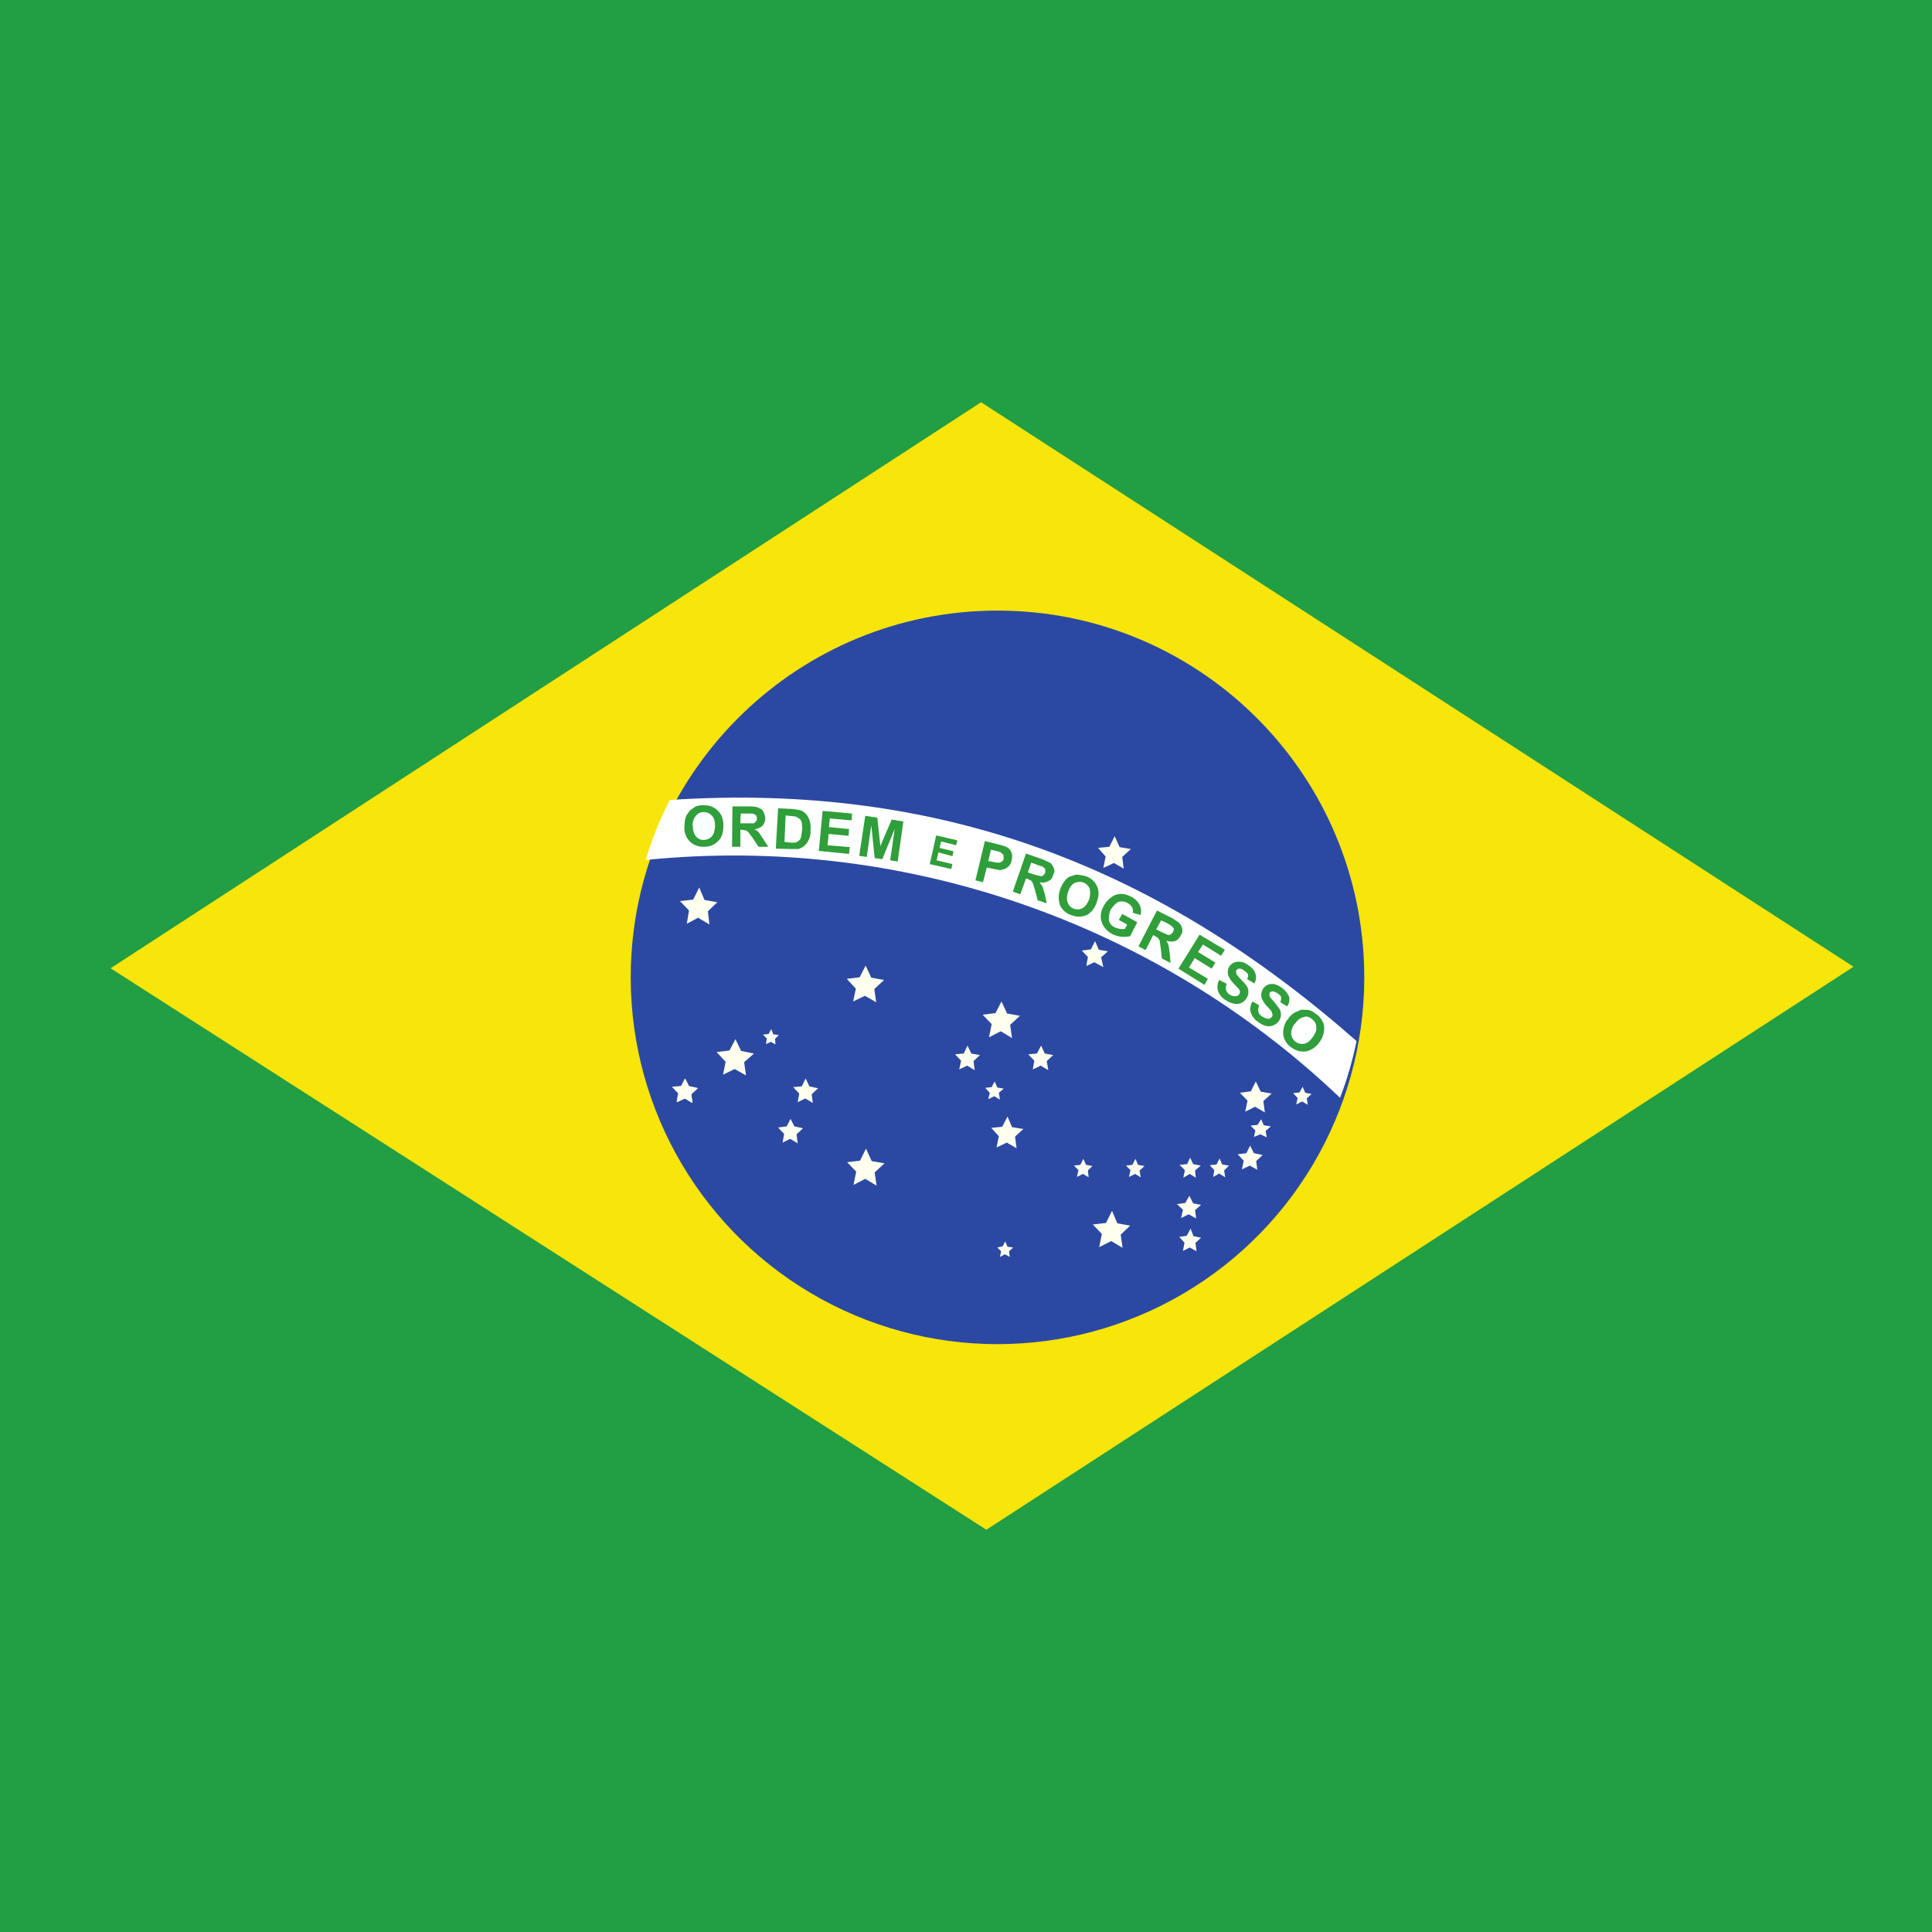
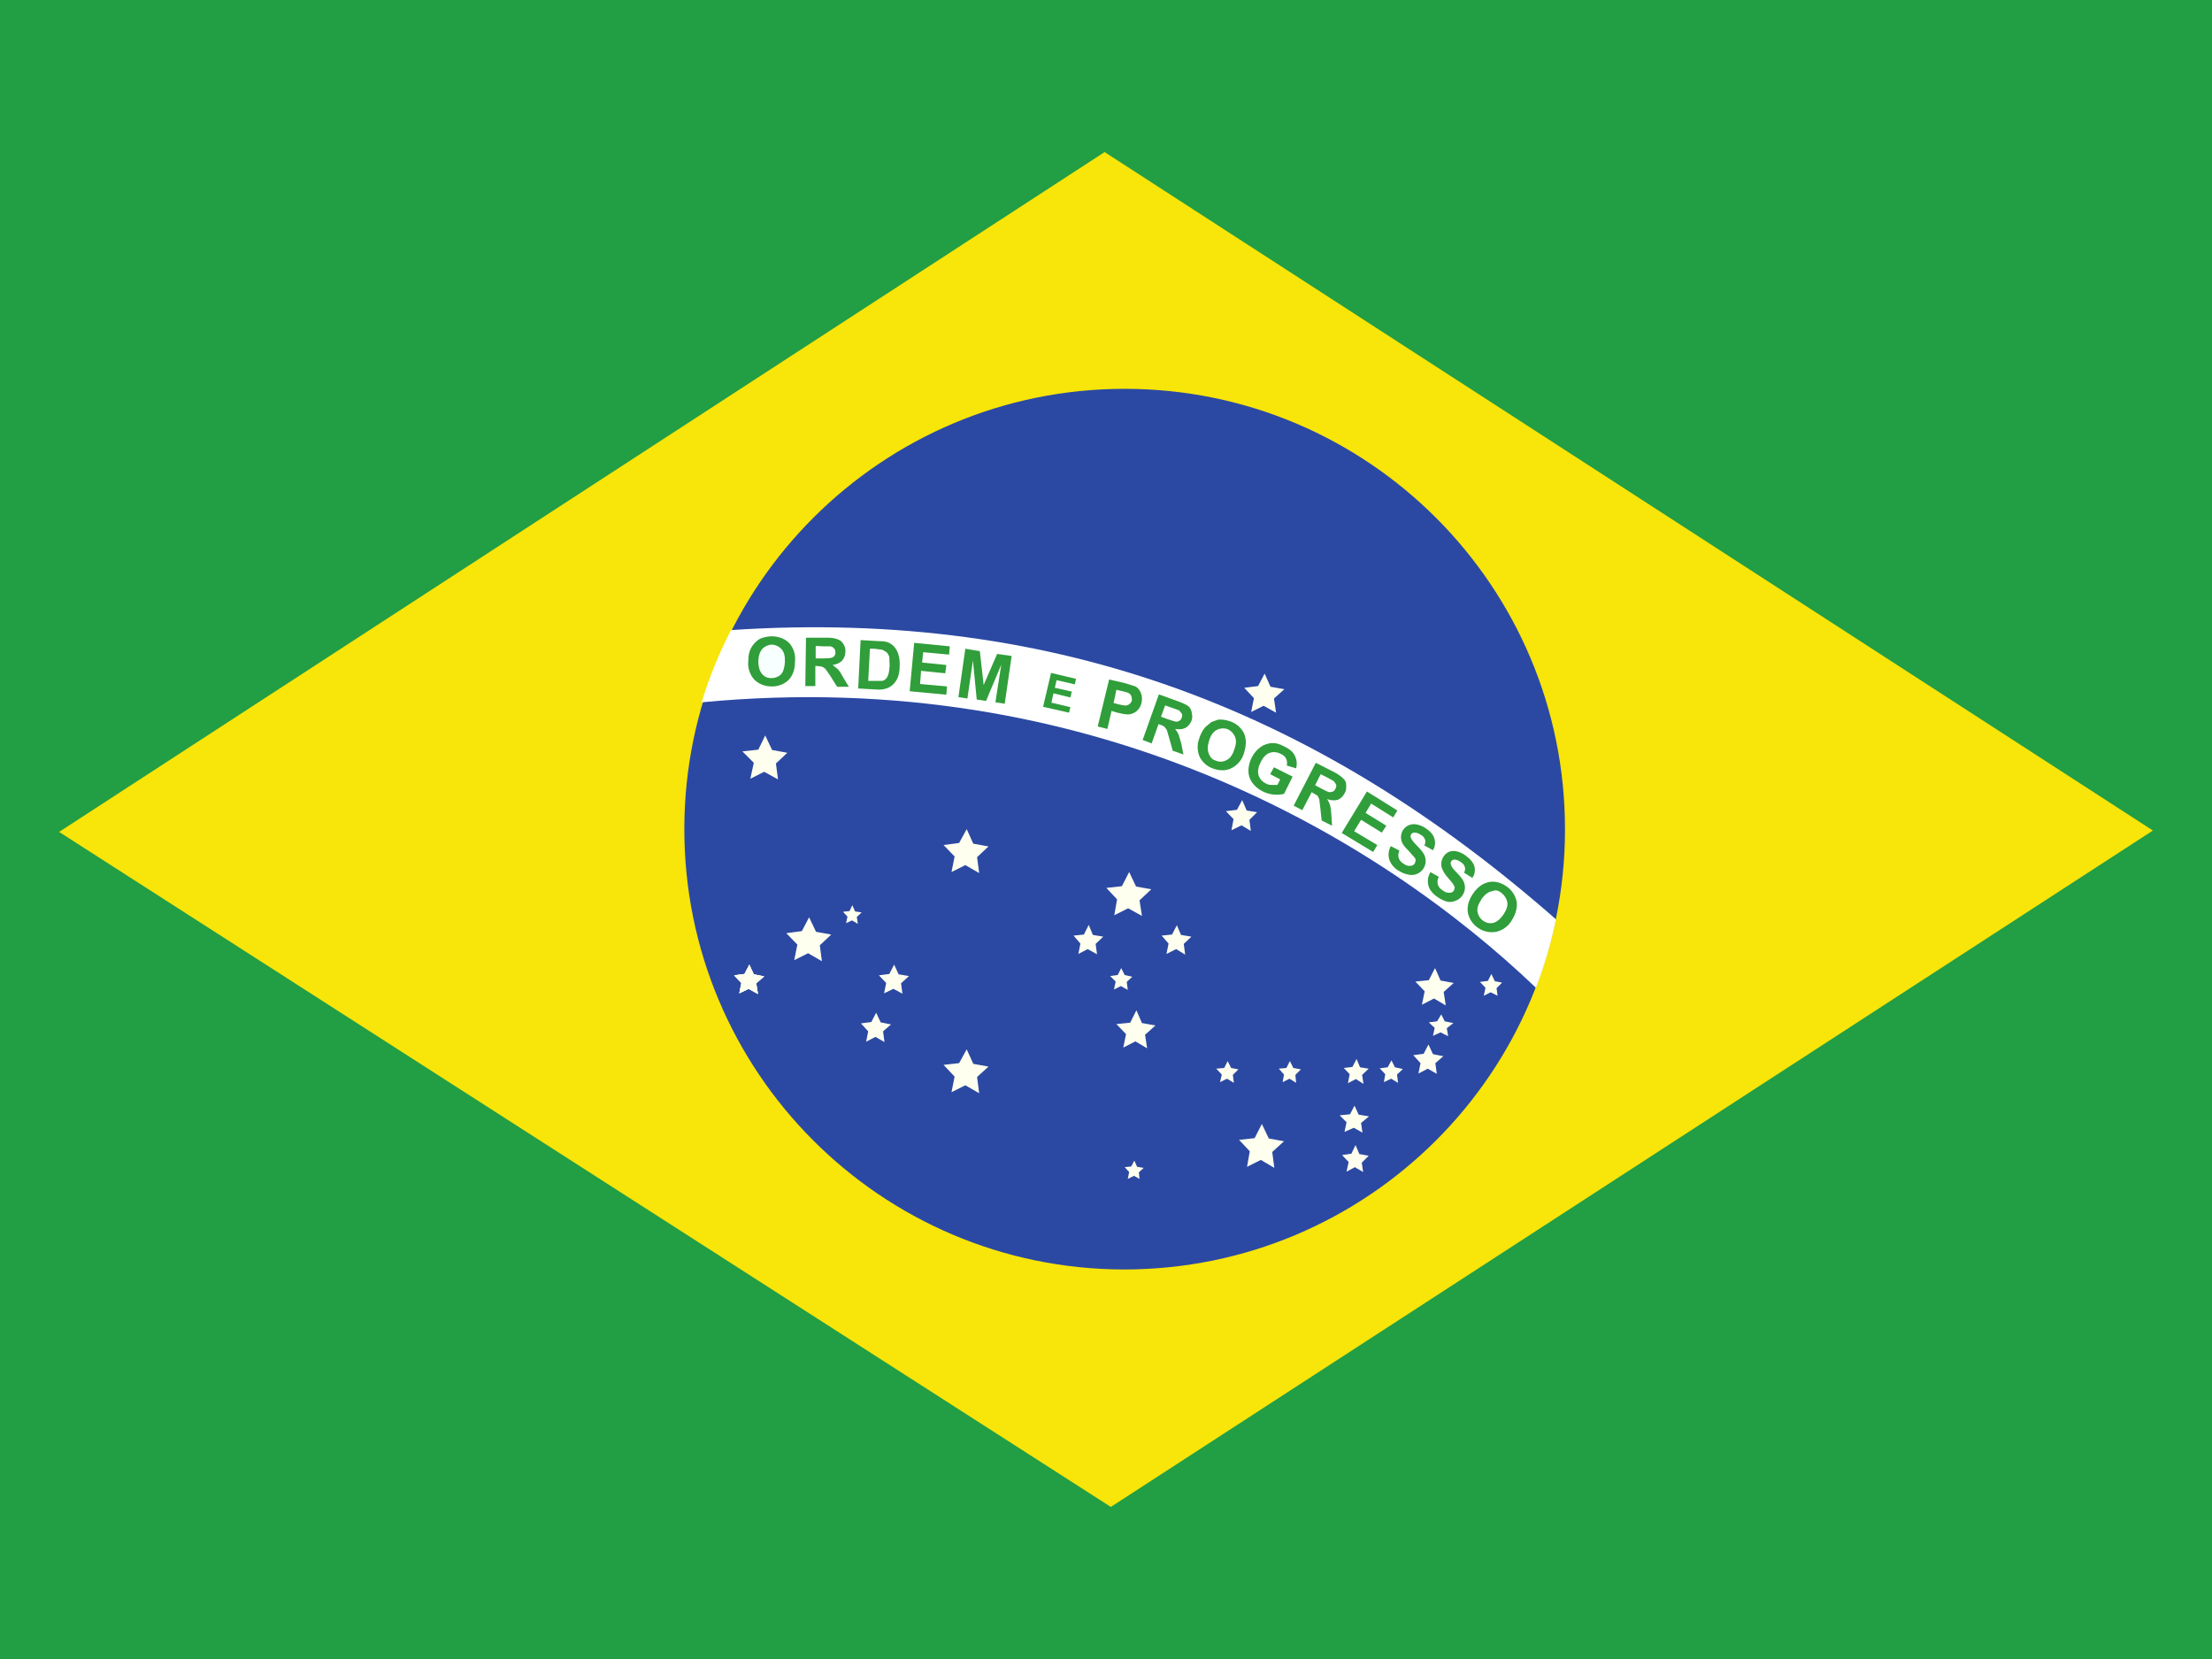
- <svg xmlns="http://www.w3.org/2000/svg" id="flag-icons-br" viewBox="0 0 512 512">
+ <svg xmlns="http://www.w3.org/2000/svg" id="flag-icons-br" viewBox="0 0 640 480">
  <g stroke-width="1pt">
-     <path fill="#229e45" fill-rule="evenodd" d="M0 0h512v512H0z" />
-     <path fill="#f8e509" fill-rule="evenodd" d="m261.4 405.4 229.8-149.2L260 106.6l-230.7 150z" />
-     <path fill="#2b49a3" fill-rule="evenodd" d="M361.5 256a97.2 97.2 0 1 1-194.3-.2 97.2 97.2 0 0 1 194.3.2" />
-     <path fill="#ffffef" fill-rule="evenodd" d="m232.3 314.2-3-1.8-3.1 1.6.7-3.5-2.4-2.5 3.4-.4 1.6-3.2 1.5 3.3 3.4.6-2.6 2.4m65.7 20-3-1.8-3.2 1.6.7-3.5-2.4-2.5 3.5-.4 1.6-3.2 1.4 3.3 3.4.6-2.5 2.4m-27.6-22.9-2.6-1.5-2.7 1.3.6-3-2-2.2 2.9-.3 1.4-2.7 1.2 2.8 3 .5-2.2 2m66.2-6.4-2.6-1.5-2.6 1.3.6-2.9-2-2.1 2.9-.4 1.3-2.6 1.3 2.7 2.9.5-2.2 2m-66.6-16.7-3-1.8-3.1 1.6.7-3.5-2.4-2.5 3.4-.4 1.6-3.1 1.5 3.2 3.4.6-2.6 2.4M188 245l-3-1.8-3 1.6.6-3.5-2.4-2.5 3.5-.4 1.6-3.2 1.4 3.3 3.4.6-2.5 2.4m10.1 43.5-3-1.7-3.1 1.5.7-3.4-2.4-2.6 3.4-.4 1.6-3 1.5 3.1 3.4.7-2.6 2.3m100.6-51.3-2.6-1.5-2.8 1.3.6-3-2-2.3 3-.3 1.4-2.8 1.3 2.9 3 .5-2.3 2.1m-5 29.2L290 255l-2.1 1 .4-2.4-1.6-1.7 2.4-.3 1.1-2.2 1 2.3 2.4.4-1.8 1.6m-108.4 38.5-2-1.2-2.1 1 .4-2.3-1.6-1.7 2.4-.2 1-2 1 2 2.3.5-1.7 1.6m152.6 11.5-1.7-.8-1.7.7.4-1.7-1.3-1.3 1.9-.2.9-1.5.7 1.6 1.9.3-1.4 1.2" />
-     <path fill="#ffffef" fill-rule="evenodd" d="m183.5 292.3-2-1.2-2.1 1 .5-2.3-1.7-1.7 2.3-.2 1.1-2 1 2 2.3.5-1.7 1.6" />
-     <path fill="#ffffef" fill-rule="evenodd" d="m183.5 292.3-2-1.2-2.1 1 .5-2.3-1.7-1.7 2.3-.2 1.1-2 1 2 2.3.5-1.7 1.6m32.2 2.3-2-1.2-2 1 .4-2.3-1.6-1.7 2.3-.2 1-2.1 1 2.1 2.3.5-1.7 1.6m-3.7 13-2-1.2-2 1 .4-2.3-1.6-1.7 2.3-.3 1-2 1 2 2.3.5-1.7 1.6m66.7-17-2-1.2-2.1 1 .4-2.3-1.6-1.7 2.3-.2 1.1-2.1 1 2.1 2.2.4-1.7 1.6m-19.1 2.4-2-1.2-2.1 1 .5-2.3-1.6-1.7 2.3-.2 1-2.1 1 2.1 2.3.4-1.7 1.6m-52.5-4.4-1.2-.7-1.3.6.2-1.5-1-1 1.5-.2.7-1.3.5 1.4 1.5.2-1 1M333.2 310l-2-1.1-2.1 1 .5-2.3-1.6-1.7 2.3-.3 1-2 1 2 2.3.5-1.7 1.6m-16 4.4-1.6-1-1.7 1 .4-2-1.4-1.4 2-.2.8-1.7.8 1.7 2 .4-1.5 1.3m8 1.8-1.6-1-1.6.9.3-1.8-1.2-1.3 1.8-.2.8-1.6.7 1.6 1.8.3-1.3 1.3m22.2-17.4-1.5-.9-1.6.8.4-1.7-1.2-1.3 1.7-.2.8-1.5.7 1.6 1.7.3-1.3 1.2M317 322.9l-2-1.1-2 1 .5-2.2-1.6-1.5 2.2-.3 1.1-1.9 1 2 2.1.4-1.6 1.4m.4 10.9-1.8-1-1.8.9.4-2.2-1.4-1.5 2-.3 1-1.9.8 2 2 .4-1.5 1.4M302.3 312l-1.5-.9-1.6.8.4-1.8-1.2-1.2 1.7-.2.8-1.6.7 1.6 1.7.3-1.3 1.2m-13.5 1.8-1.5-.9-1.6.8.4-1.8-1.2-1.2 1.7-.2.8-1.6.7 1.6 1.7.3-1.2 1.2M265 291.4l-1.5-.9-1.6.8.4-1.7-1.2-1.3 1.7-.2.8-1.5.7 1.6 1.7.3-1.3 1.1m2.9 43.5-1.3-.7-1.3.7.3-1.5-1-1 1.4-.3.7-1.3.6 1.4 1.5.2-1.1 1m-35.2-66-3-1.7-3.1 1.5.7-3.4-2.4-2.6 3.4-.4 1.6-3.1 1.5 3.2 3.4.6-2.6 2.4" />
-     <path fill="#fff" fill-rule="evenodd" d="M355.1 291a95 95 0 0 0 4.4-15.1c-51.6-45.4-109.2-68.7-182-63.9a95 95 0 0 0-6.4 15.9 233 233 0 0 1 184 63z" />
-     <path fill="#309e3a" d="m331.9 265.4 1.8 1a3 3 0 0 0-.2 1.8q.2.7 1 1.2t1.6.6q.6 0 1-.6.2-.3.1-.7l-.3-.8-1.2-1.3a6 6 0 0 1-1.4-2.3 3 3 0 0 1 1.6-3.3 3 3 0 0 1 1.7-.2 5 5 0 0 1 2 .9 6 6 0 0 1 2 2.4 3 3 0 0 1-.5 2.6l-1.8-1.1q.3-.8.2-1.4-.2-.5-1-1t-1.4-.5l-.6.3-.1.7q0 .6 1.2 1.7l1.5 2a3 3 0 0 1-.2 3.2 3 3 0 0 1-1.4 1.1 3 3 0 0 1-1.9.2 6 6 0 0 1-2.1-1 5 5 0 0 1-2-2.5q-.5-1.3.4-3m-8.8-5.7 2 1a3 3 0 0 0-.2 1.6q.2.8 1 1.3t1.6.4q.6 0 1-.6l.1-.6q0-.4-.4-.8l-1.2-1.3a6 6 0 0 1-1.5-2.2 3 3 0 0 1 .3-2.4 3 3 0 0 1 1.2-1 3 3 0 0 1 1.7-.2q.9 0 2 .8 1.6 1 2 2.3a3 3 0 0 1-.3 2.6l-1.9-1.1q.4-.8.2-1.3t-1-1a2 2 0 0 0-1.5-.5l-.6.4v.7q0 .5 1.2 1.7t1.6 1.8a3 3 0 0 1-.1 3.3 3 3 0 0 1-3.2 1.4 6 6 0 0 1-2.2-.9 5 5 0 0 1-2.1-2.4 4 4 0 0 1 .3-3m-10.8-3 5.6-9 6.7 4-1 1.6-4.8-3-1.3 2 4.6 2.8-1 1.6-4.5-2.8-1.5 2.5 5 3-.9 1.6zm-15.8-12.9.9-1.6 4 2.2-1.9 3.7a7 7 0 0 1-4.8-.6 6 6 0 0 1-2.2-2 5 5 0 0 1-.8-2.6q0-1.5.8-2.8a6 6 0 0 1 2-2.3q1.1-.9 2.7-.9 1.1 0 2.5.7a5 5 0 0 1 2.3 2.2q.6 1.2.3 2.7l-2.1-.6a2 2 0 0 0-.2-1.5 3 3 0 0 0-1.2-1.1 3 3 0 0 0-2.4-.3q-1 .5-2 2a5 5 0 0 0-.5 3q.3 1.2 1.6 1.8l1.3.4h1.3l.6-1.2zm-68.8-17 1.6-10.6 3.2.5.8 7.5 3-7 3.1.5-1.5 10.6-2-.3 1.2-8.3-3.3 8-2-.3-.9-8.7-1.2 8.4zm-10.7-1.3 1-10.6 7.8.7-.1 1.8-5.8-.5-.2 2.3 5.3.5-.1 1.8-5.3-.5-.3 3 5.9.5-.2 1.8z" />
+     <path fill="#229e45" fill-rule="evenodd" d="M0 0h640v480H0z" />
+     <path fill="#f8e509" fill-rule="evenodd" d="m321.4 436 301.5-195.7L319.6 44 17.1 240.7z" />
+     <path fill="#2b49a3" fill-rule="evenodd" d="M452.8 240c0 70.3-57.1 127.3-127.6 127.3A127.4 127.4 0 1 1 452.8 240" />
+     <path fill="#ffffef" fill-rule="evenodd" d="m283.3 316.3-4-2.3-4 2 .9-4.5-3.2-3.4 4.5-.5 2.2-4 1.9 4.2 4.4.8-3.3 3m86 26.3-3.9-2.3-4 2 .8-4.5-3.1-3.3 4.5-.5 2.1-4.1 2 4.2 4.4.8-3.4 3.1m-36.2-30-3.4-2-3.5 1.8.8-3.9-2.8-2.9 4-.4 1.8-3.6 1.6 3.7 3.9.7-3 2.7m87-8.5-3.4-2-3.5 1.8.8-3.9-2.7-2.8 3.9-.4 1.8-3.5 1.6 3.6 3.8.7-2.9 2.6m-87.3-22-4-2.2-4 2 .8-4.6-3.1-3.3 4.5-.5 2.1-4.1 2 4.2 4.4.8-3.4 3.2m-104.6-35-4-2.2-4 2 1-4.6-3.3-3.3 4.6-.5 2-4.1 2 4.2 4.4.8-3.3 3.1m13.3 57.2-4-2.3-4 2 .9-4.5-3.2-3.3 4.5-.6 2.1-4 2 4.2 4.4.8-3.3 3.1m132-67.3-3.6-2-3.6 1.8.8-4-2.8-3 4-.5 1.9-3.6 1.7 3.8 4 .7-3 2.7m-6.7 38.3-2.7-1.6-2.9 1.4.6-3.2-2.2-2.3 3.2-.4 1.5-2.8 1.3 3 3 .5-2.2 2.2m-142.2 50.4-2.7-1.5-2.7 1.3.6-3-2.1-2.2 3-.4 1.4-2.7 1.3 2.8 3 .6-2.3 2M419 299.8l-2.2-1.1-2.2 1 .5-2.3-1.7-1.6 2.4-.3 1.2-2 1 2 2.5.5-1.9 1.5" />
+     <path fill="#ffffef" fill-rule="evenodd" d="m219.3 287.6-2.7-1.5-2.7 1.3.6-3-2.1-2.2 3-.4 1.4-2.7 1.3 2.8 3 .6-2.3 2" />
+     <path fill="#ffffef" fill-rule="evenodd" d="m219.3 287.6-2.7-1.5-2.7 1.3.6-3-2.1-2.2 3-.4 1.4-2.7 1.3 2.8 3 .6-2.3 2m42.3 3-2.6-1.4-2.7 1.3.6-3-2.1-2.2 3-.4 1.4-2.7 1.3 2.8 3 .5-2.3 2.1m-4.8 17-2.6-1.5-2.7 1.4.6-3-2.1-2.3 3-.4 1.4-2.7 1.3 2.8 3 .6-2.3 2m87.4-22.2-2.6-1.6-2.8 1.4.6-3-2-2.3 3-.3 1.4-2.7 1.2 2.8 3 .5-2.2 2.1m-25.1 3-2.7-1.5-2.7 1.4.6-3-2-2.3 3-.3 1.4-2.8 1.2 2.9 3 .5-2.2 2.1m-68.8-5.8-1.7-1-1.7.8.4-1.9-1.3-1.4 1.9-.2.8-1.7.8 1.8 1.9.3-1.4 1.3m167.8 45.4-2.6-1.5-2.7 1.4.6-3-2.1-2.3 3-.4 1.4-2.7 1.3 2.8 3 .6-2.3 2m-20.8 6-2.2-1.4-2.3 1.2.5-2.6-1.7-1.8 2.5-.3 1.2-2.3 1 2.4 2.5.4-1.9 1.8m10.4 2.3-2-1.2-2.1 1 .4-2.3-1.6-1.7 2.3-.3 1.1-2 1 2 2.3.5-1.7 1.6m29.1-22.8-2-1-2 1 .5-2.3-1.6-1.7 2.3-.3 1-2 1 2.1 2.1.4-1.6 1.6m-38.8 41.8-2.5-1.4-2.7 1.2.6-2.8-2-2 3-.3 1.3-2.5 1.2 2.6 3 .5-2.3 1.9m.6 14.2-2.4-1.4-2.4 1.3.6-2.8-1.9-2 2.7-.4 1.2-2.5 1.1 2.6 2.7.5-2 2m-19-23.1-1.9-1.2-2 1 .4-2.2-1.5-1.7 2.2-.2 1-2 1 2 2.2.4-1.6 1.6m-17.8 2.3-2-1.2-2 1 .5-2.2-1.6-1.7 2.3-.2 1-2 1 2 2.1.4-1.6 1.6m-30.4-24.6-2-1.1-2 1 .5-2.3-1.6-1.6 2.2-.3 1-2 1 2 2.2.5-1.6 1.5m3.7 57-1.6-.9-1.8.9.4-2-1.3-1.4 1.9-.2.9-1.7.8 1.8 1.9.3-1.4 1.3m-46.2-86.6-4-2.3-4 2 .9-4.5-3.2-3.3 4.5-.6 2.2-4 1.9 4.2 4.4.8-3.3 3.1" />
+     <path fill="#fff" fill-rule="evenodd" d="M444.4 285.8a125 125 0 0 0 5.8-19.8c-67.8-59.5-143.3-90-238.7-83.7a125 125 0 0 0-8.5 20.9c113-10.8 196 39.2 241.4 82.6" />
+     <path fill="#309e3a" d="m414 252.4 2.3 1.3a3 3 0 0 0-.3 2.2 3 3 0 0 0 1.4 1.7q1 .8 2 .7.9 0 1.3-.7l.2-.9-.5-1-1.5-1.8a8 8 0 0 1-1.8-3 4 4 0 0 1 2-4.4 4 4 0 0 1 2.3-.2 7 7 0 0 1 2.6 1.2q2.1 1.5 2.6 3.2a4 4 0 0 1-.6 3.3l-2.4-1.5q.5-1 .2-1.7-.2-.8-1.2-1.4a3 3 0 0 0-1.8-.7 1 1 0 0 0-.9.5q-.3.4-.1 1 .2.8 1.6 2.2t2 2.5a4 4 0 0 1-.3 4.2 4 4 0 0 1-1.9 1.5 4 4 0 0 1-2.4.3q-1.3-.3-2.8-1.3-2.2-1.5-2.7-3.3a5 5 0 0 1 .6-4zm-11.6-7.6 2.5 1.3a3 3 0 0 0-.2 2.2 3 3 0 0 0 1.4 1.6q1.1.8 2 .6.9 0 1.3-.8l.2-.8q0-.5-.5-1l-1.6-1.8q-1.7-1.6-2-2.8a4 4 0 0 1 .4-3.1 4 4 0 0 1 1.6-1.4 4 4 0 0 1 2.2-.3 7 7 0 0 1 2.6 1q2.3 1.5 2.7 3.1a4 4 0 0 1-.4 3.4l-2.5-1.4q.5-1 .2-1.7-.4-1-1.3-1.4a3 3 0 0 0-1.9-.6 1 1 0 0 0-.8.5q-.3.4-.1 1 .3.8 1.7 2.2 1.5 1.5 2 2.4a4 4 0 0 1 0 4.2 4 4 0 0 1-1.8 1.6 4 4 0 0 1-2.4.3 8 8 0 0 1-2.9-1.1 6 6 0 0 1-2.8-3.2 5 5 0 0 1 .4-4m-14.2-3.8 7.3-12 8.8 5.5-1.2 2-6.4-4-1.6 2.7 6 3.7-1.3 2-6-3.7-2 3.3 6.7 4-1.2 2zm-20.7-17 1.1-2 5.4 2.7-2.5 5q-1.2.3-3 .2a9 9 0 0 1-3.3-1 8 8 0 0 1-3-2.6 6 6 0 0 1-1-3.5 9 9 0 0 1 1-3.7 8 8 0 0 1 2.6-3 6 6 0 0 1 3.6-1.1q1.4 0 3.2 1 2.4 1.1 3.1 2.8a5 5 0 0 1 .3 3.5l-2.7-.8a3 3 0 0 0-.2-2q-.4-.9-1.6-1.4a4 4 0 0 0-3.1-.3q-1.5.5-2.6 2.6t-.7 3.8a4 4 0 0 0 2 2.4q.8.5 1.7.5h1.8l.8-1.6zm-90.2-22.3 2-14 4.2.7 1.1 9.8 3.9-9 4.2.6-2 13.8-2.7-.4 1.7-10.9-4.4 10.5-2.7-.4-1.1-11.3-1.6 11zm-14.1-1.7 1.3-14 10.3 1-.2 2.4-7.5-.7-.3 3 7 .7-.3 2.4-7-.7-.3 3.8 7.8.7-.2 2.4z" />
    <g stroke-opacity=".5">
-       <path fill="#309e3a" d="M181.4 218.8q0-1.6.5-2.7l1-1.4 1.5-1a6 6 0 0 1 2.3-.3 5 5 0 0 1 3.7 1.6q1.4 1.5 1.3 4 0 2.7-1.5 4a5 5 0 0 1-3.8 1.4 5 5 0 0 1-3.7-1.5 5 5 0 0 1-1.3-4z" />
-       <path fill="#f7ffff" d="M183.6 218.8q0 1.8.8 2.8t2 1a3 3 0 0 0 2.2-.9q.8-.9.9-2.7 0-2-.8-2.8a3 3 0 0 0-2-1q-1.5 0-2.2.9-.9.9-1 2.7z" />
+       <path fill="#309e3a" d="M216.5 191.3q0-2.2.7-3.6a7 7 0 0 1 1.4-1.9 5 5 0 0 1 1.8-1.2q1.5-.5 3-.5 3.1.1 5 2a7 7 0 0 1 1.6 5.5q0 3.3-2 5.3a7 7 0 0 1-5 1.7 7 7 0 0 1-4.8-2 7 7 0 0 1-1.7-5.3" />
+       <path fill="#f7ffff" d="M219.4 191.3q0 2.3 1 3.6t2.8 1.3a4 4 0 0 0 2.8-1.1q1-1.2 1.1-3.7.1-2.4-1-3.6a4 4 0 0 0-2.7-1.3 4 4 0 0 0-2.8 1.2q-1.1 1.2-1.2 3.6" />
    </g>
    <g stroke-opacity=".5">
-       <path fill="#309e3a" d="m194 224.4.1-10.7h4.5q1.8 0 2.5.4 1 .4 1.2 1 .4.8.5 1.7 0 1.2-.7 2-.7.7-2.2 1 .8.3 1.2.8l1.2 1.8 1.3 2H201l-1.5-2.3-1.2-1.6-.6-.4-1-.2h-.5v4.5z" />
-       <path fill="#fff" d="M196.2 218.2h3.6l.5-.5q.3-.3.3-.8t-.3-.9l-.8-.4h-3.2z" />
+       <path fill="#309e3a" d="m233 198.5.2-14h6q2.2 0 3.2.5 1 .3 1.6 1.3c.6 1 .6 1.4.6 2.3a4 4 0 0 1-1 2.6 5 5 0 0 1-2.7 1.2l1.5 1.2q.6.6 1.5 2.3l1.7 2.8h-3.4l-2-3.2-1.4-2-.9-.6-1.4-.2h-.6v5.8z" />
+       <path fill="#fff" d="M236 190.5h2q2.1 0 2.6-.2.5-.1.8-.5.4-.6.3-1 0-.9-.4-1.2-.3-.4-1-.6h-2l-2.3-.1z" />
    </g>
    <g stroke-opacity=".5">
-       <path fill="#309e3a" d="m206.2 214.2 3.9.2 2 .3a4 4 0 0 1 1.5 1 5 5 0 0 1 1 1.9q.3 1 .2 2.5a5 5 0 0 1-1.7 4.1q-.6.5-1.5.8h-2l-4-.1z" />
-       <path fill="#fff" d="m208.2 216.1-.3 7 1.6.2h1.3l.9-.5q.4-.3.6-1l.3-2-.1-1.8q-.2-.7-.6-1l-1-.6-1.7-.2z" />
+       <path fill="#309e3a" d="m249 185.2 5.2.3q1.7 0 2.6.3a5 5 0 0 1 2 1.4 6 6 0 0 1 1.2 2.4q.4 1.4.3 3.3a9 9 0 0 1-.5 3q-.6 1.5-1.7 2.4a5 5 0 0 1-2 1q-1 .3-2.5.2l-5.3-.3z" />
+       <path fill="#fff" d="m251.7 187.7-.5 9.3h3.8q.8 0 1.2-.5.5-.4.8-1.3t.4-2.6l-.1-2.5a3 3 0 0 0-.8-1.4l-1.2-.7-2.3-.3z" />
    </g>
    <g stroke-opacity=".5">
-       <path fill="#309e3a" d="m258.5 233.3 2.5-10.4 3.3.8q2 .5 2.5.8.8.4 1.2 1.3t.1 2.2a3 3 0 0 1-1.9 2.3l-1.1.3-2.2-.4-1.4-.3-1 3.9z" />
-       <path fill="#fff" d="m262.6 225.2-.7 3 1.2.2q1.2.3 1.7.2a1.4 1.4 0 0 0 1.2-1l-.1-1.1-.8-.7-1.5-.4z" />
+       <path fill="#309e3a" d="m317.6 210.2 3.3-13.6 4.4 1 3.2 1q1.1.6 1.6 1.9t.2 2.8q-.3 1.2-1 2a4 4 0 0 1-3 1.4q-1 0-3-.5l-1.7-.5-1.2 5.2z" />
+       <path fill="#fff" d="m323 199.6-.8 3.8 1.5.4q1.6.4 2.2.3a2 2 0 0 0 1.6-1.5q0-.7-.2-1.3a2 2 0 0 0-1-.9l-1.9-.5-1.3-.3z" />
    </g>
    <g stroke-opacity=".5">
-       <path fill="#309e3a" d="m268.4 236.3 3.5-10.1 4.3 1.5 2.2 1q.6.6.9 1.5c.3.9 0 1.1-.2 1.7q-.3 1.2-1.3 1.6a3 3 0 0 1-2.3.3l.8 1.2.6 2 .5 2.4-2.4-.8-.7-2.7-.6-1.9-.4-.6-1-.5-.4-.1-1.5 4.2z" />
-       <path fill="#fff" d="m272.4 231.2 1.5.5 1.9.5q.4 0 .7-.2l.5-.7v-1l-.6-.6-1.5-.5-1.6-.6z" />
+       <path fill="#309e3a" d="m330.6 214.1 4.7-13.2 5.5 2q2.2.8 3 1.4.8.7 1 1.8c.2 1.1.2 1.5 0 2.3q-.6 1.5-1.8 2.2-1.2.6-3 .3.6.7 1 1.6l.8 2.7.6 3.1-3.1-1.1-1-3.6-.7-2.4-.6-.8q-.3-.4-1.3-.7l-.5-.2-2 5.6z" />
+       <path fill="#fff" d="m336 207.4 1.9.7q2 .7 2.5.7t.9-.3q.5-.3.6-.9.3-.6 0-1.2l-.8-.9-2-.7-2-.7-1.2 3.3z" />
    </g>
    <g stroke-opacity=".5">
-       <path fill="#309e3a" d="M280.9 235.9a7 7 0 0 1 1.3-2.5q.5-.7 1.3-1.1l1.6-.5q1 0 2.3.3a5 5 0 0 1 3.2 2.5q1 1.9.1 4.3a6 6 0 0 1-2.5 3.5 5 5 0 0 1-4 .2 5 5 0 0 1-3.2-2.5 6 6 0 0 1-.1-4.2" />
-       <path fill="#fff" d="M283 236.5q-.5 1.6 0 2.8t1.8 1.6q1.2.3 2.2-.3t1.7-2.4q.4-1.7 0-2.9a3 3 0 0 0-1.8-1.5 3 3 0 0 0-2.3.3q-1 .6-1.6 2.4" />
+       <path fill="#309e3a" d="M347 213.6a9 9 0 0 1 1.7-3.2l1.8-1.5 2-.7q1.5-.1 3.1.4a7 7 0 0 1 4.2 3.3q1.2 2.4.2 5.7a7 7 0 0 1-3.4 4.5q-2.3 1.3-5.2.4a7 7 0 0 1-4.2-3.3 7 7 0 0 1-.2-5.6" />
+       <path fill="#fff" d="M349.8 214.4q-.7 2.3 0 3.8c.7 1.5 1.2 1.6 2.3 2q1.5.5 3-.4 1.4-.8 2.1-3.2.8-2.2 0-3.7a4 4 0 0 0-2.2-2 4 4 0 0 0-3 .3q-1.5.8-2.2 3.2" />
    </g>
    <g stroke-opacity=".5">
-       <path fill="#309e3a" d="m301.7 250.8 4.9-9.5 4 2q1.5.9 2 1.4.6.7.7 1.5.2 1-.4 1.7-.4 1-1.5 1.5-1 .3-2.3-.1.4.6.6 1.3l.3 2.1.2 2.5-2.3-1.2-.3-2.8-.3-2-.4-.6-.9-.6-.4-.2-2 4z" />
-       <path fill="#fff" d="m306.4 246.3 1.4.7 1.8.8q.4 0 .7-.2a2 2 0 0 0 .8-1.5l-.6-.7-1.3-.8-1.5-.7z" />
+       <path fill="#309e3a" d="m374.3 233.1 6.4-12.4 5.3 2.7a10 10 0 0 1 2.7 1.9q.8.7.8 1.9c0 1.2 0 1.5-.4 2.2a4 4 0 0 1-2 2q-1.5.4-3.1-.2.6 1 .8 1.7.3.9.4 2.8l.2 3.2-3-1.5-.4-3.7-.3-2.5-.5-1-1.2-.7-.5-.3-2.7 5.2z" />
+       <path fill="#fff" d="m380.5 227.2 1.9 1q1.8 1 2.3 1t1-.2q.4-.2.7-.8t.2-1.2l-.7-1-1.8-1-2-1z" />
    </g>
    <g stroke-opacity=".5">
-       <path fill="#309e3a" d="M341.2 270.3q.8-1.4 2-2l1.6-.7h1.6q1.1.1 2.2 1a5 5 0 0 1 2.3 3.3 6 6 0 0 1-1.1 4.1 6 6 0 0 1-3.5 2.6 5 5 0 0 1-3.9-.9 5 5 0 0 1-2.3-3.3 6 6 0 0 1 1-4.1z" />
-       <path fill="#fff" d="M343 271.4q-1 1.6-.8 2.8a3 3 0 0 0 1.3 2 3 3 0 0 0 2.2.4q1.2-.3 2.3-1.9t.8-2.7q0-1.1-1.2-2c-1.2-.9-1.5-.6-2.3-.4q-1.2.3-2.2 1.8z" />
+       <path fill="#309e3a" d="M426.1 258.7a9 9 0 0 1 2.5-2.6 7 7 0 0 1 2.2-.9 6 6 0 0 1 2.2 0q1.5.3 2.8 1.2a7 7 0 0 1 3 4.4q.4 2.6-1.4 5.5a7 7 0 0 1-4.5 3.3 7 7 0 0 1-5.2-1.1 7 7 0 0 1-3-4.4q-.4-2.7 1.4-5.4" />
+       <path fill="#fff" d="M428.6 260.3q-1.4 2-1.1 3.6a4 4 0 0 0 1.6 2.5q1.5 1 3 .6t2.9-2.4q1.4-2.1 1.1-3.6t-1.6-2.6c-1.4-1.1-2-.8-3-.5q-1.5.3-3 2.4z" />
    </g>
-     <path fill="#309e3a" d="m246.4 229 1.7-7.6 5.6 1.3-.3 1.3-4-1-.4 1.7 3.7.9-.3 1.3-3.7-1-.5 2.1 4.2 1-.3 1.3z" />
+     <path fill="#309e3a" d="m301.8 204.5 2.3-9.8 7.2 1.7-.3 1.6-5.3-1.2-.5 2.2 4.9 1.1-.4 1.7-4.9-1.2-.6 2.7 5.5 1.3-.4 1.6z" />
  </g>
</svg>
